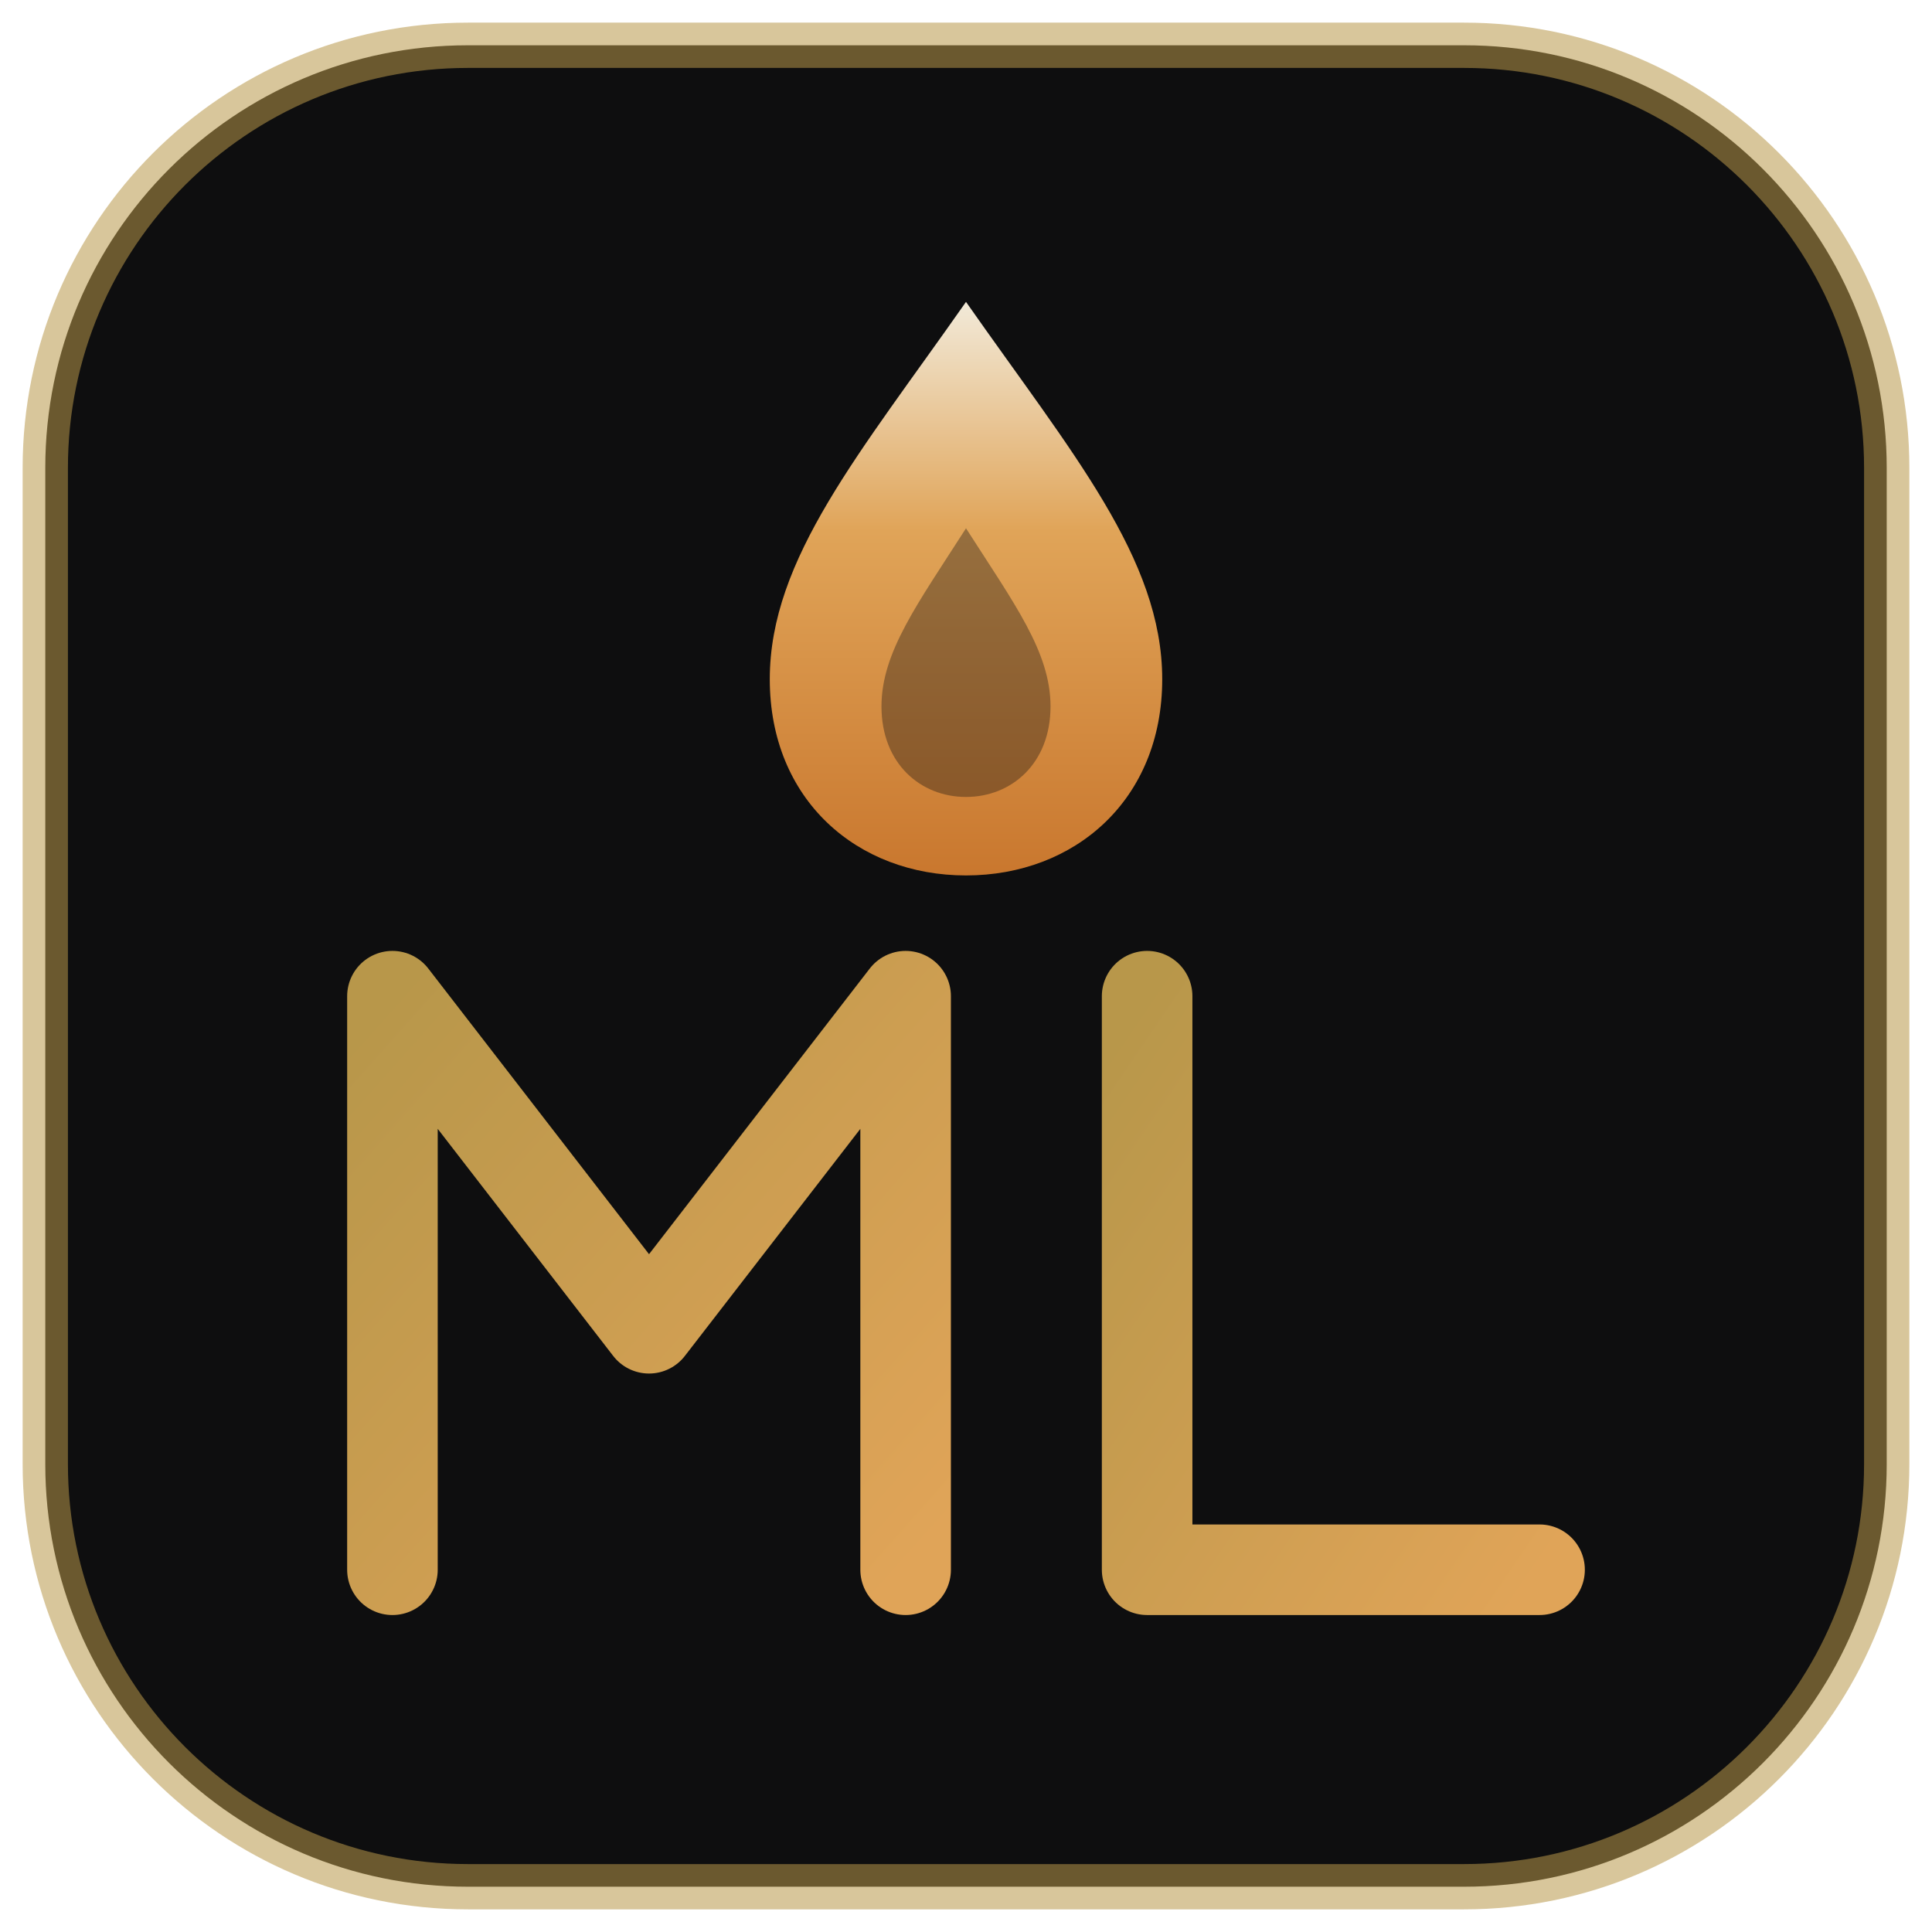
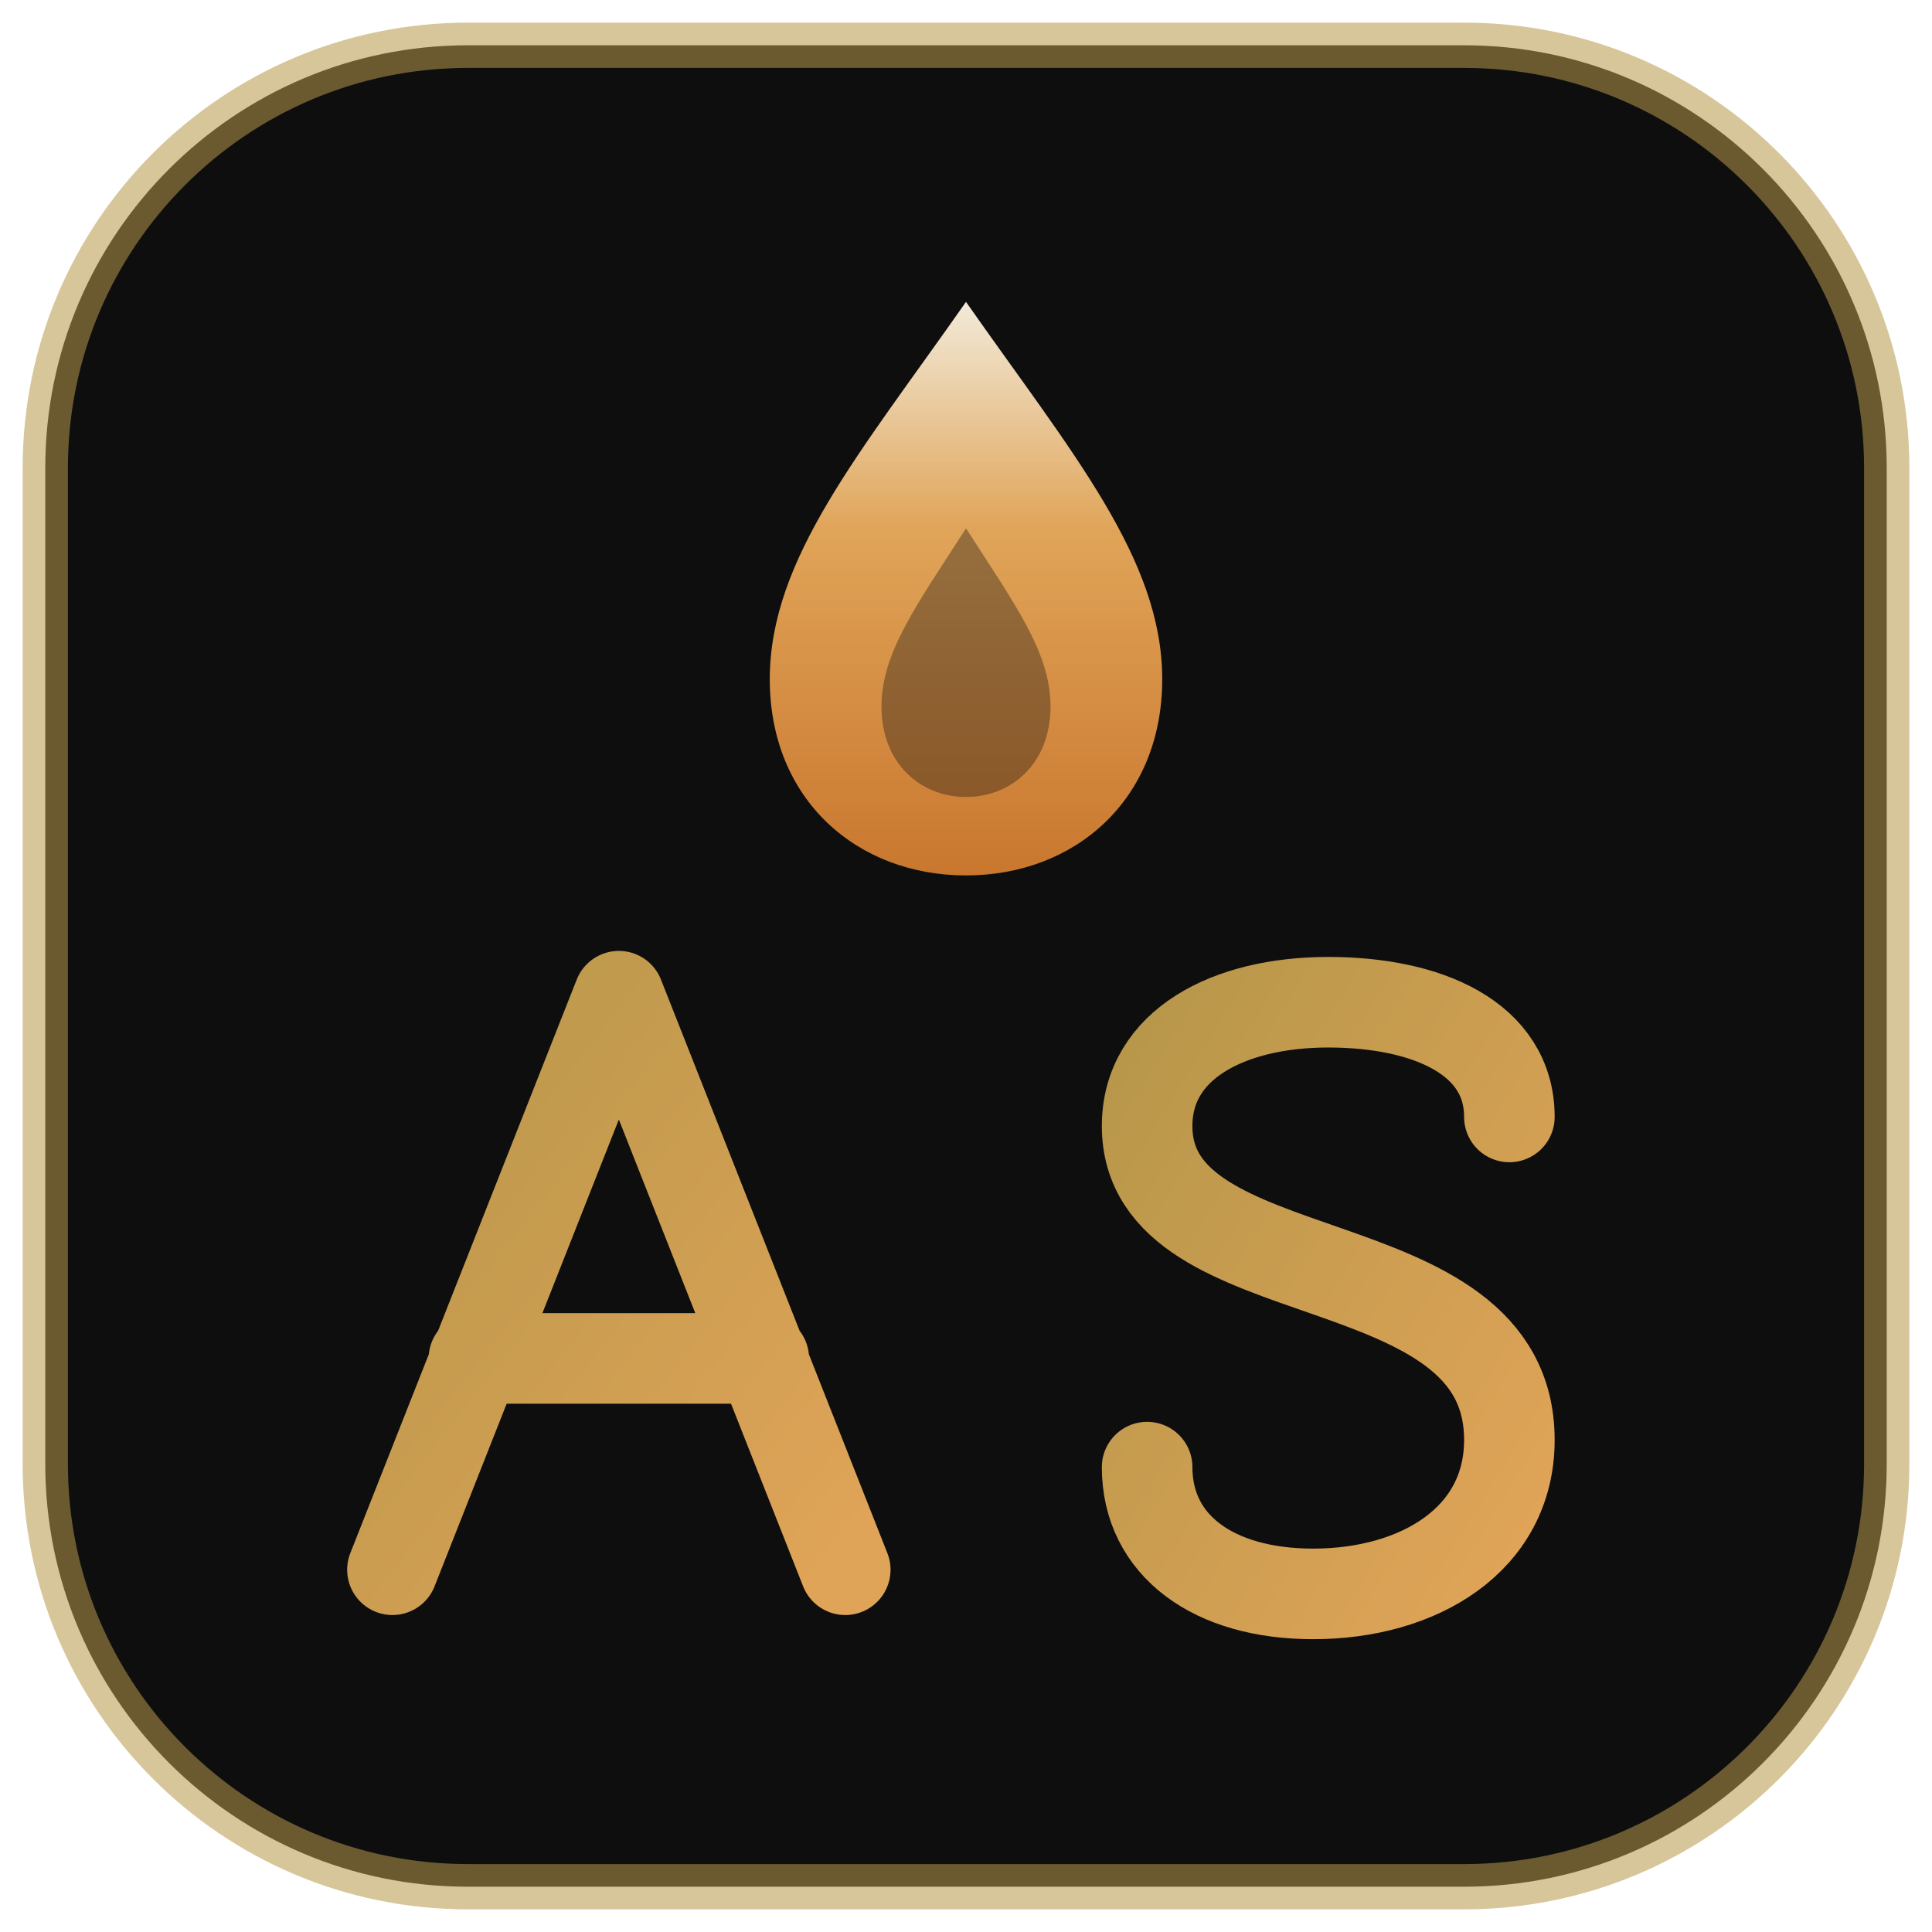
<svg xmlns="http://www.w3.org/2000/svg" viewBox="0 0 64 64">
  <defs>
    <linearGradient id="flame" x1="0" y1="1" x2="0" y2="0">
      <stop offset="0" stop-color="#C9772E" />
      <stop offset="0.6" stop-color="#E0A458" />
      <stop offset="1" stop-color="#F2EAD9" />
    </linearGradient>
    <linearGradient id="gold" x1="0" y1="0" x2="1" y2="1">
      <stop offset="0" stop-color="#B8974A" />
      <stop offset="1" stop-color="#E0A458" />
    </linearGradient>
  </defs>
  <rect x="1.5" y="1.5" width="61" height="61" rx="14" fill="#0E0E0F" stroke="#B8974A" stroke-opacity="0.55" stroke-width="1.5" />
  <path d="M32 10 C35.5 15 38.5 18.5 38.5 22.5 C38.5 26.5 35.6 29 32 29 C28.4 29 25.5 26.5 25.5 22.5 C25.5 18.5 28.5 15 32 10 Z" fill="url(#flame)" />
  <path d="M32 17.5 C33.6 20 34.8 21.6 34.8 23.4 C34.8 25.3 33.5 26.4 32 26.4 C30.5 26.4 29.2 25.3 29.2 23.4 C29.2 21.6 30.4 20 32 17.5 Z" fill="#0E0E0F" fill-opacity="0.35" />
-   <path d="M13 52 V33 L21.5 44 L30 33 V52" fill="none" stroke="url(#gold)" stroke-width="3" stroke-linecap="round" stroke-linejoin="round" />
-   <path d="M38 33 V52 H51" fill="none" stroke="url(#gold)" stroke-width="3" stroke-linecap="round" stroke-linejoin="round" />
+   <path d="M13 52 L20.5 33 L28 52 M15.7 45 H25.3" fill="none" stroke="url(#gold)" stroke-width="3" stroke-linecap="round" stroke-linejoin="round" />
+   <path d="M50 37 C50 34.4 47.3 33.2 44 33.2 C40.7 33.2 38 34.6 38 37.3 C38 43 50 41 50 47.7 C50 51 47 52.8 43.5 52.8 C40.2 52.8 38 51.2 38 48.6" fill="none" stroke="url(#gold)" stroke-width="3" stroke-linecap="round" stroke-linejoin="round" />
</svg>
